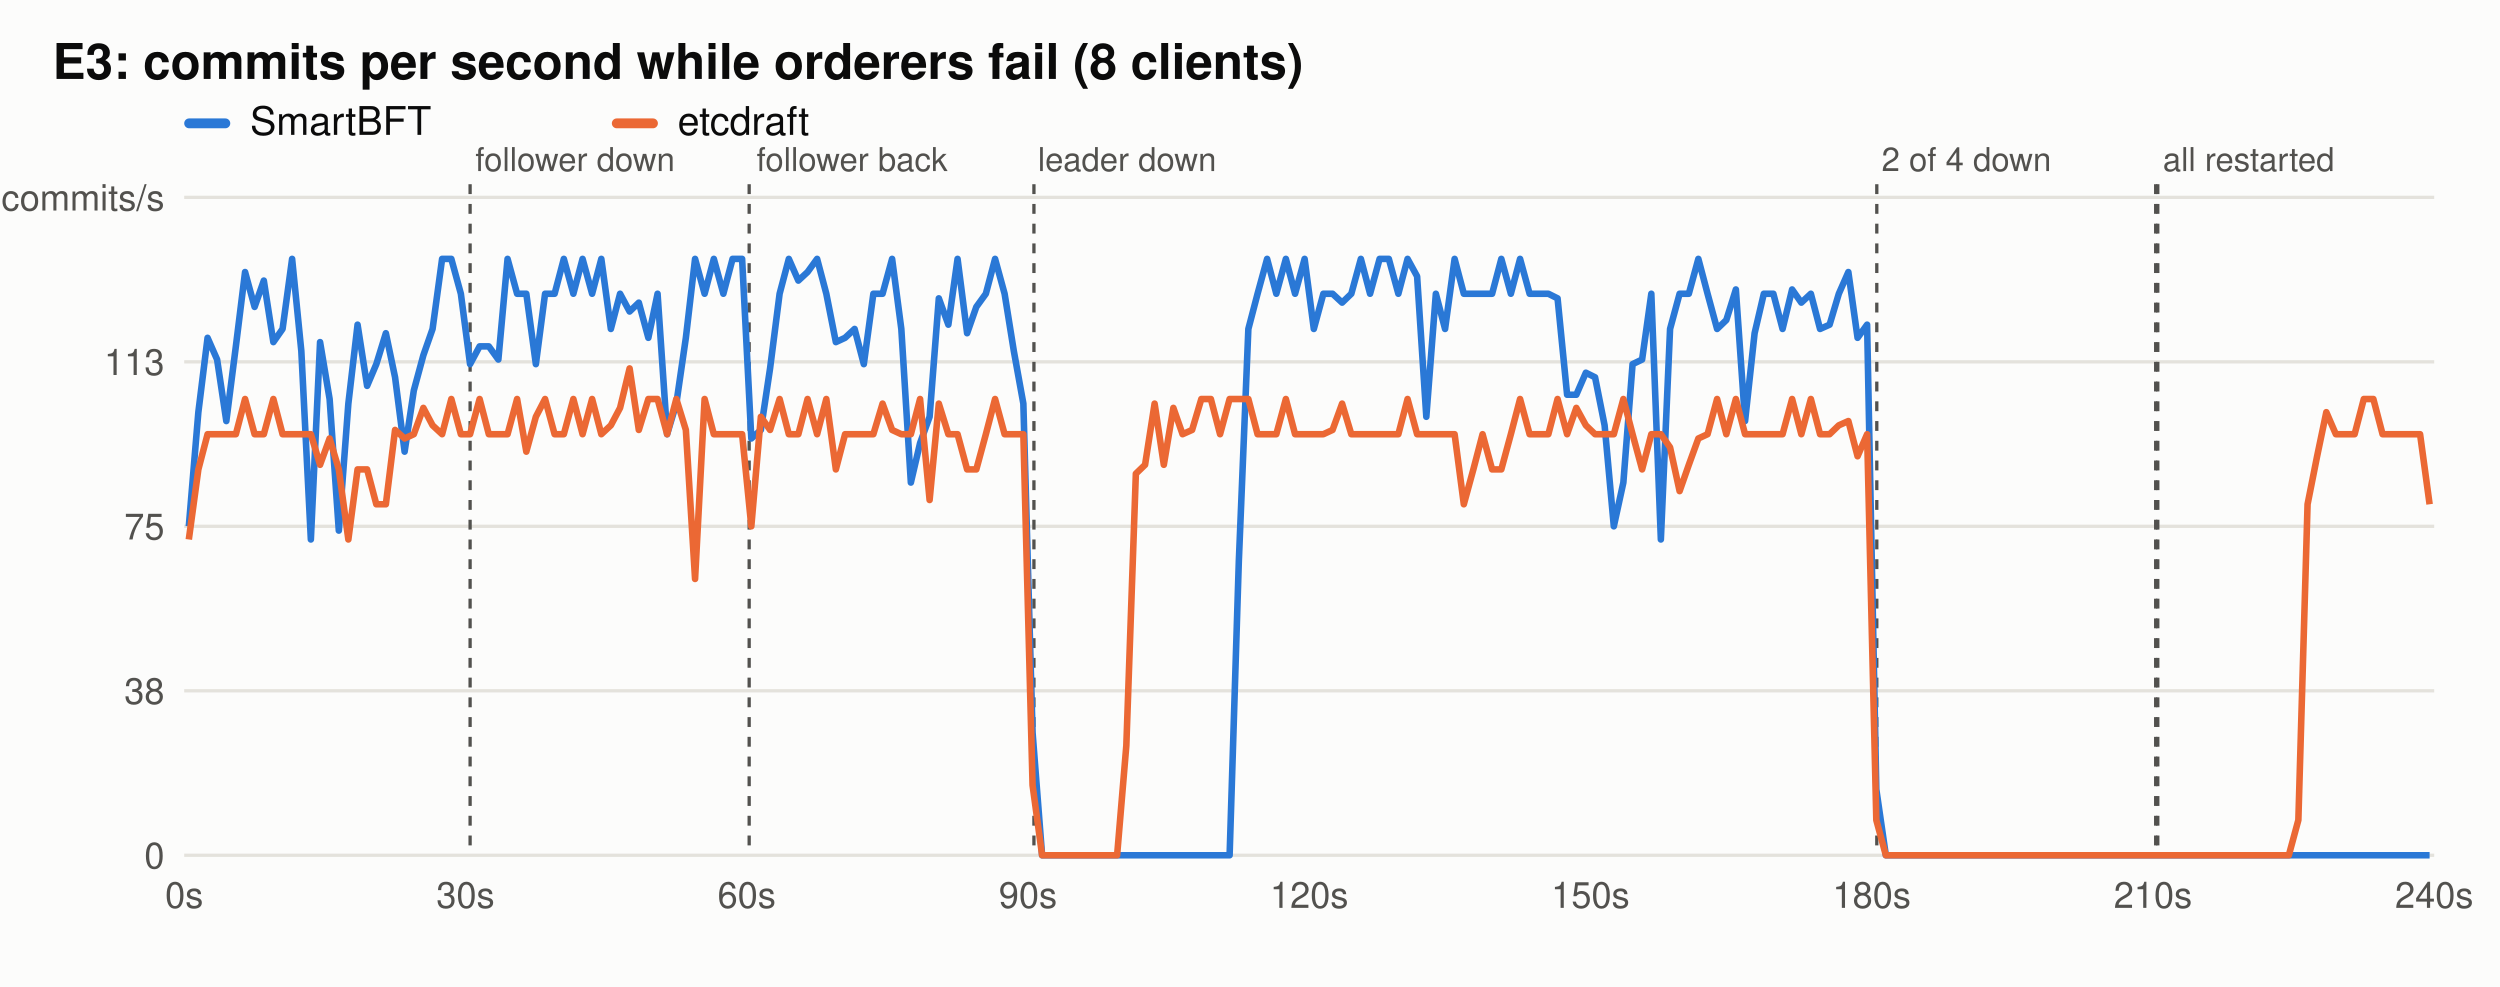
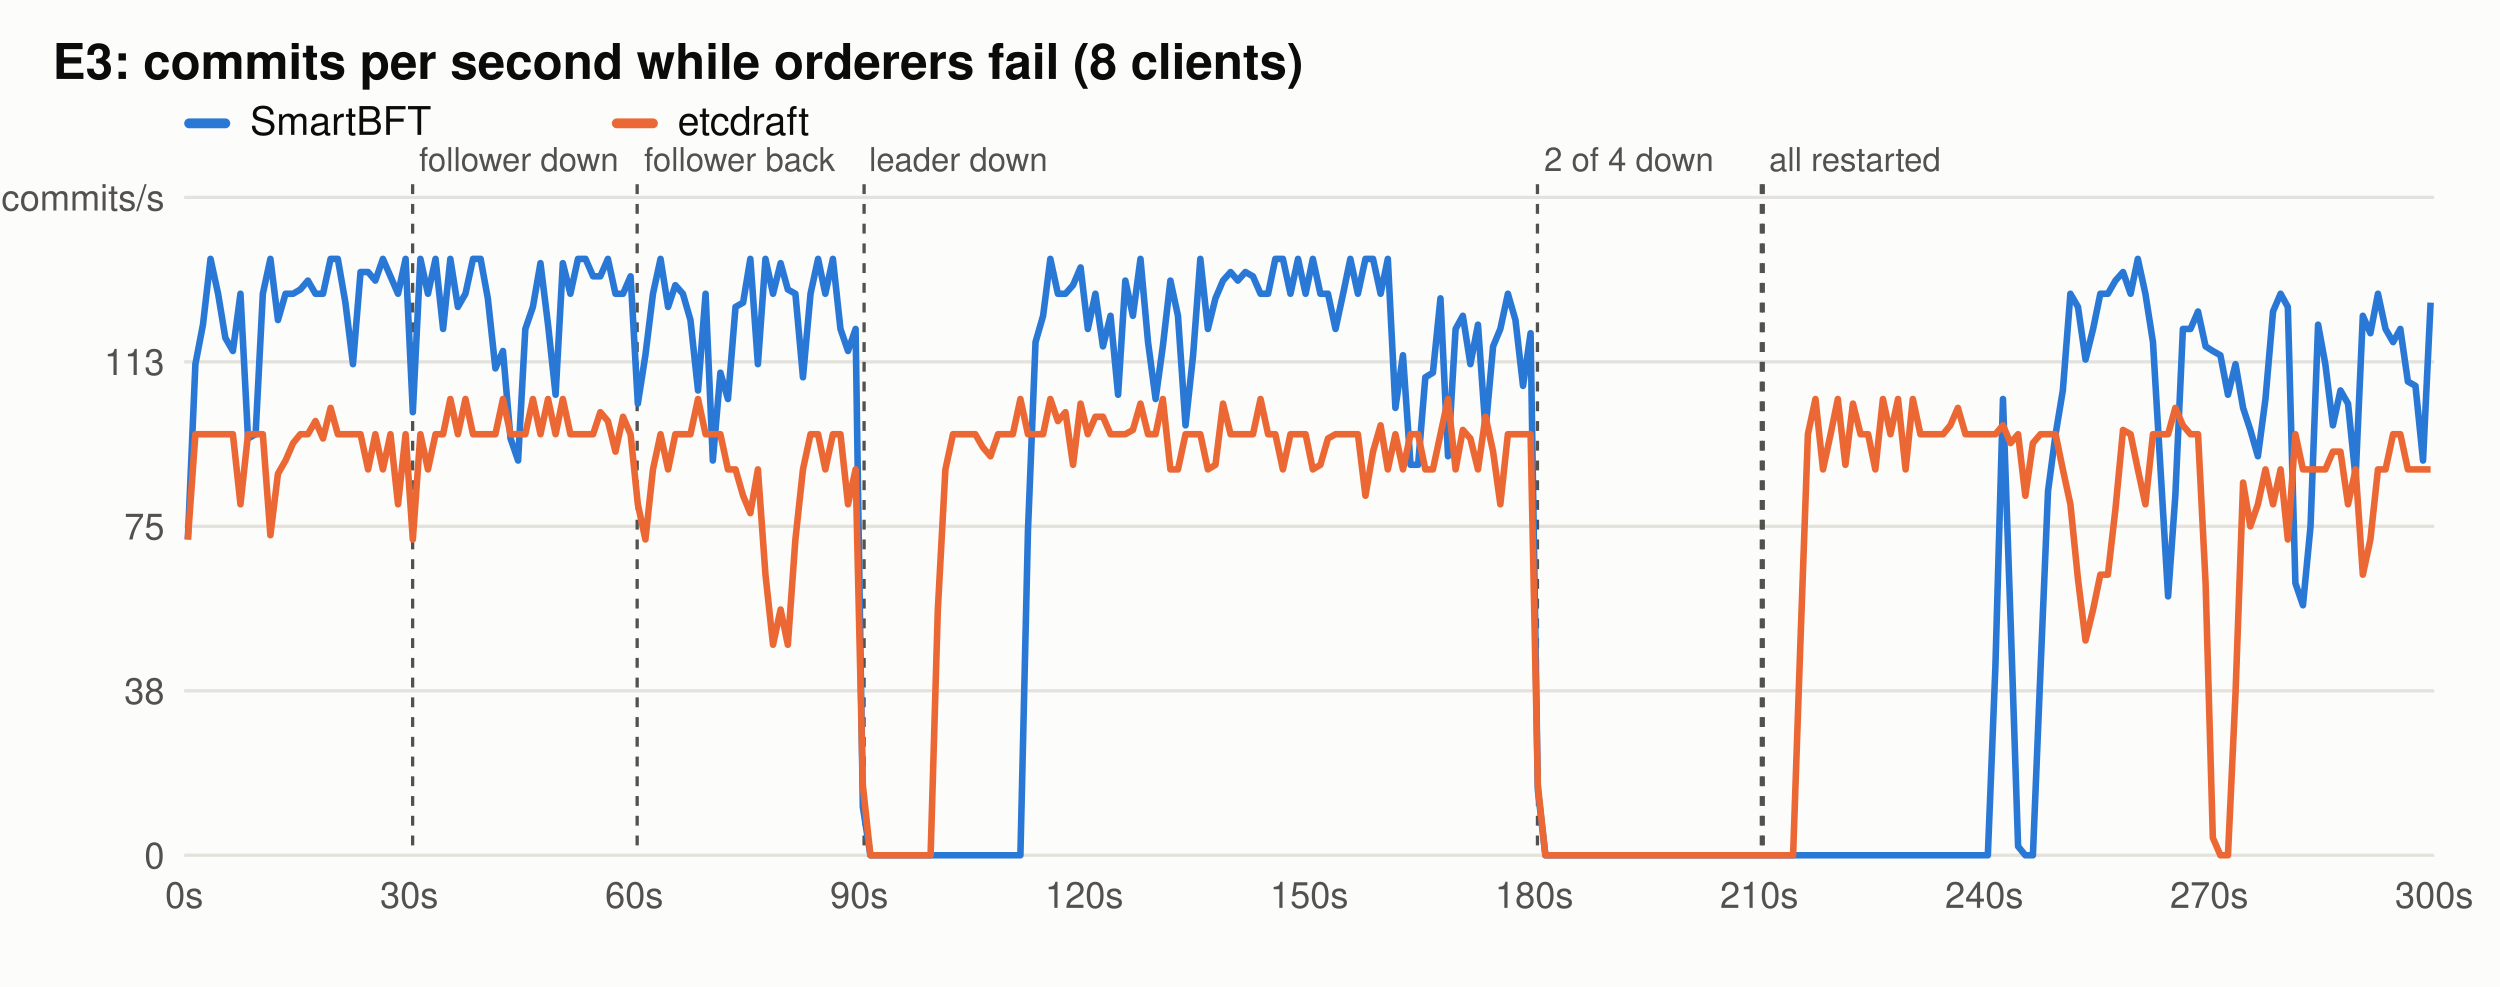
<svg xmlns="http://www.w3.org/2000/svg" viewBox="0 0 760 300" width="760" height="300" role="img" aria-label="E3: commits per second while orderers fail (8 clients)" font-family="IBM Plex Sans, Helvetica, Arial, sans-serif">
  <rect width="760" height="300" fill="#fcfcfb" />
  <text x="16" y="24" font-size="15" font-weight="600" fill="#0b0b0b">E3: commits per second while orderers fail (8 clients)</text>
  <line x1="56" x2="740" y1="260" y2="260" stroke="#e4e2dc" stroke-width="1" />
  <text x="50" y="264" font-size="11" text-anchor="end" fill="#52514e">0</text>
  <line x1="56" x2="740" y1="210" y2="210" stroke="#e4e2dc" stroke-width="1" />
  <text x="50" y="214" font-size="11" text-anchor="end" fill="#52514e">38</text>
  <line x1="56" x2="740" y1="160" y2="160" stroke="#e4e2dc" stroke-width="1" />
  <text x="50" y="164" font-size="11" text-anchor="end" fill="#52514e">75</text>
  <line x1="56" x2="740" y1="110" y2="110" stroke="#e4e2dc" stroke-width="1" />
  <text x="50" y="114" font-size="11" text-anchor="end" fill="#52514e">113</text>
  <line x1="56" x2="740" y1="60" y2="60" stroke="#e4e2dc" stroke-width="1" />
  <text x="50" y="64" font-size="11" text-anchor="end" fill="#52514e">150 commits/s</text>
  <text x="56" y="276" font-size="11" text-anchor="middle" fill="#52514e">0s</text>
-   <text x="141.5" y="276" font-size="11" text-anchor="middle" fill="#52514e">30s</text>
-   <text x="227" y="276" font-size="11" text-anchor="middle" fill="#52514e">60s</text>
-   <text x="312.5" y="276" font-size="11" text-anchor="middle" fill="#52514e">90s</text>
-   <text x="398" y="276" font-size="11" text-anchor="middle" fill="#52514e">120s</text>
-   <text x="483.5" y="276" font-size="11" text-anchor="middle" fill="#52514e">150s</text>
-   <text x="569" y="276" font-size="11" text-anchor="middle" fill="#52514e">180s</text>
-   <text x="654.5" y="276" font-size="11" text-anchor="middle" fill="#52514e">210s</text>
-   <text x="740" y="276" font-size="11" text-anchor="middle" fill="#52514e">240s</text>
-   <line x1="142.911" x2="142.911" y1="56" y2="260" stroke="#52514e" stroke-width="1" stroke-dasharray="3 3" />
-   <line x1="227.747" x2="227.747" y1="56" y2="260" stroke="#52514e" stroke-width="1" stroke-dasharray="3 3" />
-   <line x1="314.315" x2="314.315" y1="56" y2="260" stroke="#52514e" stroke-width="1" stroke-dasharray="3 3" />
-   <line x1="570.545" x2="570.545" y1="56" y2="260" stroke="#52514e" stroke-width="1" stroke-dasharray="3 3" />
-   <line x1="655.324" x2="655.324" y1="56" y2="260" stroke="#52514e" stroke-width="1" stroke-dasharray="3 3" />
-   <line x1="655.965" x2="655.965" y1="56" y2="260" stroke="#52514e" stroke-width="1" stroke-dasharray="3 3" />
-   <text x="144.5" y="52" font-size="10" fill="#52514e">follower down</text>
-   <text x="230" y="52" font-size="10" fill="#52514e">follower back</text>
-   <text x="315.5" y="52" font-size="10" fill="#52514e">leader down</text>
-   <text x="572" y="52" font-size="10" fill="#52514e">2 of 4 down</text>
-   <text x="657.5" y="52" font-size="10" fill="#52514e">all restarted</text>
-   <polyline points="57.4,160.0 60.3,125.3 63.1,102.7 66.0,109.3 68.8,128.0 71.7,105.3 74.5,82.7 77.4,93.3 80.2,85.3 83.1,104.0 85.9,100.0 88.8,78.7 91.6,106.7 94.5,164.0 97.3,104.0 100.2,121.3 103.0,161.3 105.9,122.7 108.7,98.7 111.6,117.3 114.4,110.7 117.3,101.3 120.1,114.7 123.0,137.3 125.8,118.7 128.7,108.0 131.5,100.0 134.4,78.7 137.2,78.7 140.1,89.3 142.9,110.7 145.8,105.3 148.6,105.3 151.5,109.3 154.3,78.7 157.2,89.3 160.0,89.3 162.9,110.7 165.7,89.3 168.6,89.3 171.4,78.7 174.3,89.3 177.1,78.7 180.0,89.3 182.8,78.7 185.7,100.0 188.5,89.3 191.4,94.7 194.2,92.0 197.1,102.7 199.9,89.3 202.8,132.0 205.6,122.7 208.5,102.7 211.3,78.7 214.2,89.3 217.0,78.7 219.9,89.3 222.7,78.7 225.6,78.7 228.4,133.3 231.3,130.7 234.1,112.0 237.0,89.3 239.8,78.7 242.7,85.3 245.5,82.7 248.4,78.7 251.2,89.3 254.1,104.0 256.9,102.7 259.8,100.0 262.6,110.7 265.5,89.3 268.3,89.3 271.2,78.7 274.0,100.0 276.9,146.7 279.7,134.7 282.6,126.7 285.4,90.7 288.3,98.7 291.1,78.7 294.0,101.3 296.8,93.3 299.7,89.3 302.5,78.7 305.4,89.3 308.2,106.7 311.1,122.7 313.9,222.7 316.8,260.0 319.6,260.0 322.5,260.0 325.3,260.0 328.2,260.0 331.0,260.0 333.9,260.0 336.7,260.0 339.6,260.0 342.4,260.0 345.3,260.0 348.1,260.0 351.0,260.0 353.8,260.0 356.7,260.0 359.5,260.0 362.4,260.0 365.2,260.0 368.1,260.0 370.9,260.0 373.8,260.0 376.6,170.7 379.5,100.0 382.3,89.3 385.2,78.7 388.0,89.3 390.9,78.7 393.7,89.3 396.6,78.7 399.4,100.0 402.3,89.3 405.1,89.3 408.0,92.0 410.8,89.3 413.7,78.7 416.5,89.3 419.4,78.7 422.2,78.7 425.1,89.3 427.9,78.7 430.8,84.0 433.6,126.7 436.5,89.3 439.3,100.0 442.2,78.7 445.0,89.3 447.9,89.3 450.7,89.3 453.6,89.3 456.4,78.7 459.3,89.3 462.1,78.7 465.0,89.3 467.8,89.3 470.7,89.3 473.5,90.7 476.4,120.0 479.2,120.0 482.1,113.3 484.9,114.7 487.8,129.3 490.6,160.0 493.5,146.7 496.3,110.7 499.2,109.3 502.0,89.3 504.9,164.0 507.7,100.0 510.6,89.3 513.4,89.3 516.3,78.7 519.1,89.3 522.0,100.0 524.8,97.3 527.7,88.0 530.5,128.0 533.4,101.3 536.2,89.3 539.1,89.3 541.9,100.0 544.8,88.0 547.6,92.0 550.5,89.3 553.3,100.0 556.2,98.7 559.0,89.3 561.9,82.7 564.7,102.7 567.6,98.7 570.4,240.0 573.3,260.0 576.1,260.0 579.0,260.0 581.8,260.0 584.7,260.0 587.5,260.0 590.4,260.0 593.2,260.0 596.1,260.0 598.9,260.0 601.8,260.0 604.6,260.0 607.5,260.0 610.3,260.0 613.2,260.0 616.0,260.0 618.9,260.0 621.7,260.0 624.6,260.0 627.4,260.0 630.3,260.0 633.1,260.0 636.0,260.0 638.8,260.0 641.7,260.0 644.5,260.0 647.4,260.0 650.2,260.0 653.1,260.0 655.9,260.0 658.8,260.0 661.6,260.0 664.5,260.0 667.3,260.0 670.2,260.0 673.0,260.0 675.9,260.0 678.7,260.0 681.6,260.0 684.4,260.0 687.3,260.0 690.1,260.0 693.0,260.0 695.8,260.0 698.7,260.0 701.5,260.0 704.4,260.0 707.2,260.0 710.1,260.0 712.9,260.0 715.8,260.0 718.6,260.0 721.5,260.0 724.3,260.0 727.2,260.0 730.0,260.0 732.9,260.0 735.7,260.0 738.6,260.0" fill="none" stroke="#2a78d6" stroke-width="2" stroke-linejoin="round" />
-   <polyline points="57.4,164.0 60.3,142.7 63.1,132.0 66.0,132.0 68.8,132.0 71.7,132.0 74.5,121.3 77.4,132.0 80.2,132.0 83.1,121.3 85.9,132.0 88.8,132.0 91.6,132.0 94.5,132.0 97.3,141.3 100.2,133.3 103.0,142.7 105.9,164.0 108.7,142.7 111.6,142.7 114.4,153.3 117.3,153.3 120.1,130.7 123.0,133.3 125.8,132.0 128.7,124.0 131.5,129.3 134.4,132.0 137.2,121.3 140.1,132.0 142.9,132.0 145.8,121.3 148.6,132.0 151.5,132.0 154.3,132.0 157.2,121.3 160.0,137.3 162.9,126.7 165.7,121.3 168.6,132.0 171.4,132.0 174.3,121.3 177.1,132.0 180.0,121.3 182.8,132.0 185.7,129.3 188.5,124.0 191.4,112.0 194.2,130.7 197.1,121.3 199.9,121.3 202.8,132.0 205.6,121.3 208.5,130.7 211.3,176.0 214.2,121.3 217.0,132.0 219.9,132.0 222.7,132.0 225.6,132.0 228.4,160.0 231.3,126.7 234.1,130.7 237.0,121.3 239.8,132.0 242.7,132.0 245.5,121.3 248.4,132.0 251.2,121.3 254.1,142.7 256.9,132.0 259.8,132.0 262.6,132.0 265.5,132.0 268.3,122.7 271.2,130.7 274.0,132.0 276.9,132.0 279.7,121.3 282.6,152.0 285.4,122.7 288.3,132.0 291.1,132.0 294.0,142.7 296.8,142.7 299.7,132.0 302.5,121.3 305.4,132.0 308.2,132.0 311.1,132.0 313.9,238.7 316.8,260.0 319.6,260.0 322.5,260.0 325.3,260.0 328.2,260.0 331.0,260.0 333.9,260.0 336.7,260.0 339.6,260.0 342.4,226.7 345.3,144.0 348.1,141.3 351.0,122.7 353.8,141.3 356.7,124.0 359.5,132.0 362.4,130.7 365.2,121.3 368.1,121.3 370.9,132.0 373.8,121.3 376.6,121.3 379.5,121.3 382.3,132.0 385.2,132.0 388.0,132.0 390.9,121.3 393.7,132.0 396.6,132.0 399.4,132.0 402.3,132.0 405.1,130.7 408.0,122.7 410.8,132.0 413.7,132.0 416.5,132.0 419.4,132.0 422.2,132.0 425.1,132.0 427.9,121.3 430.8,132.0 433.6,132.0 436.5,132.0 439.3,132.0 442.2,132.0 445.0,153.3 447.9,142.7 450.7,132.0 453.6,142.7 456.4,142.7 459.3,132.0 462.1,121.3 465.0,132.0 467.8,132.0 470.7,132.0 473.5,121.3 476.4,132.0 479.2,124.0 482.1,129.3 484.9,132.0 487.8,132.0 490.6,132.0 493.5,121.3 496.3,132.0 499.2,142.7 502.0,132.0 504.9,132.0 507.7,136.0 510.6,149.3 513.4,141.3 516.3,133.3 519.1,132.0 522.0,121.3 524.8,132.0 527.7,121.3 530.5,132.0 533.4,132.0 536.2,132.0 539.1,132.0 541.9,132.0 544.8,121.3 547.6,132.0 550.5,121.3 553.3,132.0 556.2,132.0 559.0,129.3 561.9,128.0 564.7,138.7 567.6,132.0 570.4,249.3 573.3,260.0 576.1,260.0 579.0,260.0 581.8,260.0 584.7,260.0 587.5,260.0 590.4,260.0 593.2,260.0 596.1,260.0 598.9,260.0 601.8,260.0 604.6,260.0 607.5,260.0 610.3,260.0 613.2,260.0 616.0,260.0 618.9,260.0 621.7,260.0 624.6,260.0 627.4,260.0 630.3,260.0 633.1,260.0 636.0,260.0 638.8,260.0 641.7,260.0 644.5,260.0 647.4,260.0 650.2,260.0 653.1,260.0 655.9,260.0 658.8,260.0 661.6,260.0 664.5,260.0 667.3,260.0 670.2,260.0 673.0,260.0 675.9,260.0 678.7,260.0 681.6,260.0 684.4,260.0 687.3,260.0 690.1,260.0 693.0,260.0 695.8,260.0 698.7,249.3 701.5,153.3 704.4,138.7 707.2,125.3 710.1,132.0 712.9,132.0 715.8,132.0 718.6,121.3 721.5,121.3 724.3,132.0 727.2,132.0 730.0,132.0 732.9,132.0 735.7,132.0 738.6,153.3" fill="none" stroke="#eb6834" stroke-width="2" stroke-linejoin="round" />
+   <text x="124.4" y="276" font-size="11" text-anchor="middle" fill="#52514e">30s</text>
+   <text x="192.8" y="276" font-size="11" text-anchor="middle" fill="#52514e">60s</text>
+   <text x="261.2" y="276" font-size="11" text-anchor="middle" fill="#52514e">90s</text>
+   <text x="329.6" y="276" font-size="11" text-anchor="middle" fill="#52514e">120s</text>
+   <text x="398" y="276" font-size="11" text-anchor="middle" fill="#52514e">150s</text>
+   <text x="466.4" y="276" font-size="11" text-anchor="middle" fill="#52514e">180s</text>
+   <text x="534.8" y="276" font-size="11" text-anchor="middle" fill="#52514e">210s</text>
+   <text x="603.2" y="276" font-size="11" text-anchor="middle" fill="#52514e">240s</text>
+   <text x="671.6" y="276" font-size="11" text-anchor="middle" fill="#52514e">270s</text>
+   <text x="740" y="276" font-size="11" text-anchor="middle" fill="#52514e">300s</text>
+   <line x1="125.442" x2="125.442" y1="56" y2="260" stroke="#52514e" stroke-width="1" stroke-dasharray="3 3" />
+   <line x1="193.698" x2="193.698" y1="56" y2="260" stroke="#52514e" stroke-width="1" stroke-dasharray="3 3" />
+   <line x1="262.682" x2="262.682" y1="56" y2="260" stroke="#52514e" stroke-width="1" stroke-dasharray="3 3" />
+   <line x1="467.385" x2="467.385" y1="56" y2="260" stroke="#52514e" stroke-width="1" stroke-dasharray="3 3" />
+   <line x1="535.443" x2="535.443" y1="56" y2="260" stroke="#52514e" stroke-width="1" stroke-dasharray="3 3" />
+   <line x1="536.031" x2="536.031" y1="56" y2="260" stroke="#52514e" stroke-width="1" stroke-dasharray="3 3" />
+   <text x="127.4" y="52" font-size="10" fill="#52514e">follower down</text>
+   <text x="195.8" y="52" font-size="10" fill="#52514e">follower back</text>
+   <text x="264.2" y="52" font-size="10" fill="#52514e">leader down</text>
+   <text x="469.4" y="52" font-size="10" fill="#52514e">2 of 4 down</text>
+   <text x="537.8" y="52" font-size="10" fill="#52514e">all restarted</text>
+   <polyline points="57.1,164.0 59.4,110.7 61.7,98.7 64.0,78.7 66.3,89.3 68.5,102.7 70.8,106.7 73.1,89.3 75.4,133.3 77.7,132.0 79.9,89.3 82.2,78.7 84.5,97.3 86.8,89.3 89.1,89.3 91.3,88.0 93.6,85.3 95.9,89.3 98.2,89.3 100.5,78.7 102.7,78.7 105.0,92.0 107.3,110.7 109.6,82.7 111.9,82.7 114.1,85.3 116.4,78.7 118.7,84.0 121.0,89.3 123.3,78.7 125.5,125.3 127.8,78.7 130.1,89.3 132.4,78.7 134.7,100.0 136.9,78.7 139.2,93.3 141.5,89.3 143.8,78.7 146.1,78.7 148.3,90.7 150.6,112.0 152.9,106.7 155.2,133.3 157.5,140.0 159.7,100.0 162.0,93.3 164.3,80.0 166.6,98.7 168.9,120.0 171.1,80.0 173.4,89.3 175.7,78.7 178.0,78.7 180.3,84.0 182.5,84.0 184.8,78.7 187.1,89.3 189.4,89.3 191.7,84.0 193.9,122.7 196.2,108.0 198.5,89.3 200.8,78.7 203.1,93.3 205.3,86.7 207.6,89.3 209.9,97.3 212.2,118.7 214.5,89.3 216.7,140.0 219.0,113.3 221.3,121.3 223.6,93.3 225.9,92.0 228.1,78.7 230.4,110.7 232.7,78.7 235.0,89.3 237.3,80.0 239.5,88.0 241.8,89.3 244.1,114.7 246.4,89.3 248.7,78.7 250.9,89.3 253.2,78.7 255.5,100.0 257.8,106.7 260.1,100.0 262.3,245.3 264.6,260.0 266.9,260.0 269.2,260.0 271.5,260.0 273.7,260.0 276.0,260.0 278.3,260.0 280.6,260.0 282.9,260.0 285.1,260.0 287.4,260.0 289.7,260.0 292.0,260.0 294.3,260.0 296.5,260.0 298.8,260.0 301.1,260.0 303.4,260.0 305.7,260.0 307.9,260.0 310.2,260.0 312.5,161.3 314.8,104.0 317.1,96.0 319.3,78.7 321.6,89.3 323.9,89.3 326.2,86.7 328.5,81.3 330.7,100.0 333.0,89.3 335.3,105.3 337.6,96.0 339.9,120.0 342.1,85.3 344.4,96.0 346.7,78.7 349.0,104.0 351.3,121.3 353.5,105.3 355.8,85.3 358.1,96.0 360.4,129.3 362.7,108.0 364.9,78.7 367.2,100.0 369.5,90.7 371.8,85.3 374.1,82.7 376.3,85.3 378.6,82.7 380.9,84.0 383.2,89.3 385.5,89.3 387.7,78.7 390.0,78.7 392.3,89.3 394.6,78.7 396.9,89.3 399.1,78.7 401.4,89.3 403.7,89.3 406.0,100.0 408.3,89.3 410.5,78.7 412.8,89.3 415.1,78.7 417.4,78.7 419.7,89.3 421.9,78.7 424.2,124.0 426.5,108.0 428.8,141.3 431.1,141.3 433.3,114.7 435.6,113.3 437.9,90.7 440.2,138.7 442.5,100.0 444.7,96.0 447.0,110.7 449.3,98.7 451.6,130.7 453.9,105.3 456.1,100.0 458.4,89.3 460.7,97.3 463.0,117.3 465.3,101.3 467.5,240.0 469.8,260.0 472.1,260.0 474.4,260.0 476.7,260.0 478.9,260.0 481.2,260.0 483.5,260.0 485.8,260.0 488.1,260.0 490.3,260.0 492.6,260.0 494.9,260.0 497.2,260.0 499.5,260.0 501.7,260.0 504.0,260.0 506.3,260.0 508.6,260.0 510.9,260.0 513.1,260.0 515.4,260.0 517.7,260.0 520.0,260.0 522.3,260.0 524.5,260.0 526.8,260.0 529.1,260.0 531.4,260.0 533.7,260.0 535.9,260.0 538.2,260.0 540.5,260.0 542.8,260.0 545.1,260.0 547.3,260.0 549.6,260.0 551.9,260.0 554.2,260.0 556.5,260.0 558.7,260.0 561.0,260.0 563.3,260.0 565.6,260.0 567.9,260.0 570.1,260.0 572.4,260.0 574.7,260.0 577.0,260.0 579.3,260.0 581.5,260.0 583.8,260.0 586.1,260.0 588.4,260.0 590.7,260.0 592.9,260.0 595.2,260.0 597.5,260.0 599.8,260.0 602.1,260.0 604.3,260.0 606.6,202.7 608.9,121.3 611.2,188.0 613.5,257.3 615.7,260.0 618.0,260.0 620.3,204.0 622.6,149.3 624.9,132.0 627.1,118.7 629.4,89.3 631.7,93.3 634.0,109.3 636.3,100.0 638.5,89.3 640.8,89.3 643.1,85.3 645.4,82.7 647.7,89.3 649.9,78.7 652.2,89.3 654.5,104.0 656.8,142.7 659.1,181.3 661.3,150.7 663.6,100.0 665.9,100.0 668.2,94.7 670.5,105.3 672.7,106.7 675.0,108.0 677.3,120.0 679.6,110.7 681.9,124.0 684.1,130.7 686.4,138.7 688.7,121.3 691.0,94.7 693.3,89.3 695.5,93.3 697.8,177.3 700.1,184.0 702.4,160.0 704.7,98.7 706.9,110.7 709.2,129.3 711.5,118.7 713.8,122.7 716.1,145.3 718.3,96.0 720.6,101.3 722.9,89.3 725.2,100.0 727.5,104.0 729.7,100.0 732.0,116.0 734.3,117.3 736.6,140.0 738.9,92.0" fill="none" stroke="#2a78d6" stroke-width="2" stroke-linejoin="round" />
+   <polyline points="57.1,164.0 59.4,132.0 61.7,132.0 64.0,132.0 66.3,132.0 68.5,132.0 70.8,132.0 73.1,153.3 75.4,132.0 77.7,132.0 79.9,132.0 82.2,162.7 84.5,144.0 86.8,140.0 89.1,134.7 91.3,132.0 93.6,132.0 95.9,128.0 98.2,133.3 100.5,124.0 102.7,132.0 105.0,132.0 107.3,132.0 109.6,132.0 111.9,142.7 114.1,132.0 116.4,142.7 118.7,132.0 121.0,153.3 123.3,132.0 125.5,164.0 127.8,132.0 130.1,142.7 132.4,132.0 134.7,132.0 136.9,121.3 139.2,132.0 141.5,121.3 143.8,132.0 146.1,132.0 148.3,132.0 150.6,132.0 152.9,121.3 155.2,132.0 157.5,132.0 159.7,132.0 162.0,121.3 164.3,132.0 166.6,121.3 168.9,132.0 171.1,121.3 173.4,132.0 175.7,132.0 178.0,132.0 180.3,132.0 182.5,125.3 184.8,128.0 187.1,137.3 189.4,126.7 191.7,132.0 193.9,153.3 196.2,164.0 198.5,142.7 200.8,132.0 203.1,142.7 205.3,132.0 207.6,132.0 209.9,132.0 212.2,121.3 214.5,132.0 216.7,132.0 219.0,132.0 221.3,142.7 223.6,142.7 225.9,150.7 228.1,156.0 230.4,142.7 232.7,174.7 235.0,196.0 237.3,185.3 239.5,196.0 241.8,164.0 244.1,142.7 246.4,132.0 248.7,132.0 250.9,142.7 253.2,132.0 255.5,132.0 257.8,153.3 260.1,142.7 262.3,238.7 264.6,260.0 266.9,260.0 269.2,260.0 271.5,260.0 273.7,260.0 276.0,260.0 278.3,260.0 280.6,260.0 282.9,260.0 285.1,185.3 287.4,142.7 289.7,132.0 292.0,132.0 294.3,132.0 296.5,132.0 298.8,136.0 301.1,138.7 303.4,132.0 305.7,132.0 307.9,132.0 310.2,121.3 312.5,132.0 314.8,132.0 317.1,132.0 319.3,121.3 321.6,128.0 323.9,125.3 326.2,141.3 328.5,122.7 330.7,132.0 333.0,126.7 335.3,126.7 337.6,132.0 339.9,132.0 342.1,132.0 344.4,130.7 346.7,122.7 349.0,132.0 351.3,132.0 353.5,121.3 355.8,142.7 358.1,142.7 360.4,132.0 362.7,132.0 364.9,132.0 367.2,142.7 369.5,141.3 371.8,122.7 374.1,132.0 376.3,132.0 378.6,132.0 380.9,132.0 383.2,121.3 385.5,132.0 387.7,132.0 390.0,142.7 392.3,132.0 394.6,132.0 396.9,132.0 399.1,142.7 401.4,141.3 403.7,133.3 406.0,132.0 408.3,132.0 410.5,132.0 412.8,132.0 415.1,150.7 417.4,137.3 419.7,129.3 421.9,142.7 424.2,132.0 426.5,142.7 428.8,132.0 431.1,132.0 433.3,142.7 435.6,142.7 437.9,132.0 440.2,121.3 442.5,142.7 444.7,130.7 447.0,133.3 449.3,142.7 451.6,126.7 453.9,137.3 456.1,153.3 458.4,132.0 460.7,132.0 463.0,132.0 465.3,132.0 467.5,238.7 469.8,260.0 472.1,260.0 474.4,260.0 476.7,260.0 478.9,260.0 481.2,260.0 483.5,260.0 485.8,260.0 488.1,260.0 490.3,260.0 492.6,260.0 494.9,260.0 497.2,260.0 499.5,260.0 501.7,260.0 504.0,260.0 506.3,260.0 508.6,260.0 510.9,260.0 513.1,260.0 515.4,260.0 517.7,260.0 520.0,260.0 522.3,260.0 524.5,260.0 526.8,260.0 529.1,260.0 531.4,260.0 533.7,260.0 535.9,260.0 538.2,260.0 540.5,260.0 542.8,260.0 545.1,260.0 547.3,196.0 549.6,132.0 551.9,121.3 554.2,142.7 556.5,132.0 558.7,121.3 561.0,141.3 563.3,122.7 565.6,132.0 567.9,132.0 570.1,142.7 572.4,121.3 574.7,132.0 577.0,121.3 579.3,142.7 581.5,121.3 583.8,132.0 586.1,132.0 588.4,132.0 590.7,132.0 592.9,129.3 595.2,124.0 597.5,132.0 599.8,132.0 602.1,132.0 604.3,132.0 606.6,132.0 608.9,129.3 611.2,134.7 613.5,132.0 615.7,150.7 618.0,134.7 620.3,132.0 622.6,132.0 624.9,132.0 627.1,142.7 629.4,153.3 631.7,176.0 634.0,194.7 636.3,185.3 638.5,174.7 640.8,174.7 643.1,154.7 645.4,130.7 647.7,132.0 649.9,142.7 652.2,153.3 654.5,132.0 656.8,132.0 659.1,132.0 661.3,124.0 663.6,129.3 665.9,132.0 668.2,132.0 670.5,177.3 672.7,254.7 675.0,260.0 677.3,260.0 679.6,210.7 681.9,146.7 684.1,160.0 686.4,153.3 688.7,142.7 691.0,153.3 693.3,142.7 695.5,164.0 697.8,132.0 700.1,142.7 702.4,142.7 704.7,142.7 706.9,142.7 709.2,137.3 711.5,137.3 713.8,153.3 716.1,142.7 718.3,174.7 720.6,164.0 722.9,142.7 725.2,142.7 727.5,132.0 729.7,132.0 732.0,142.7 734.3,142.7 736.6,142.7 738.9,142.7" fill="none" stroke="#eb6834" stroke-width="2" stroke-linejoin="round" />
  <rect x="56" y="36" width="14" height="3" rx="1.5" fill="#2a78d6" />
  <text x="76" y="41" font-size="12" fill="#0b0b0b">SmartBFT</text>
  <rect x="186" y="36" width="14" height="3" rx="1.5" fill="#eb6834" />
  <text x="206" y="41" font-size="12" fill="#0b0b0b">etcdraft</text>
</svg>
